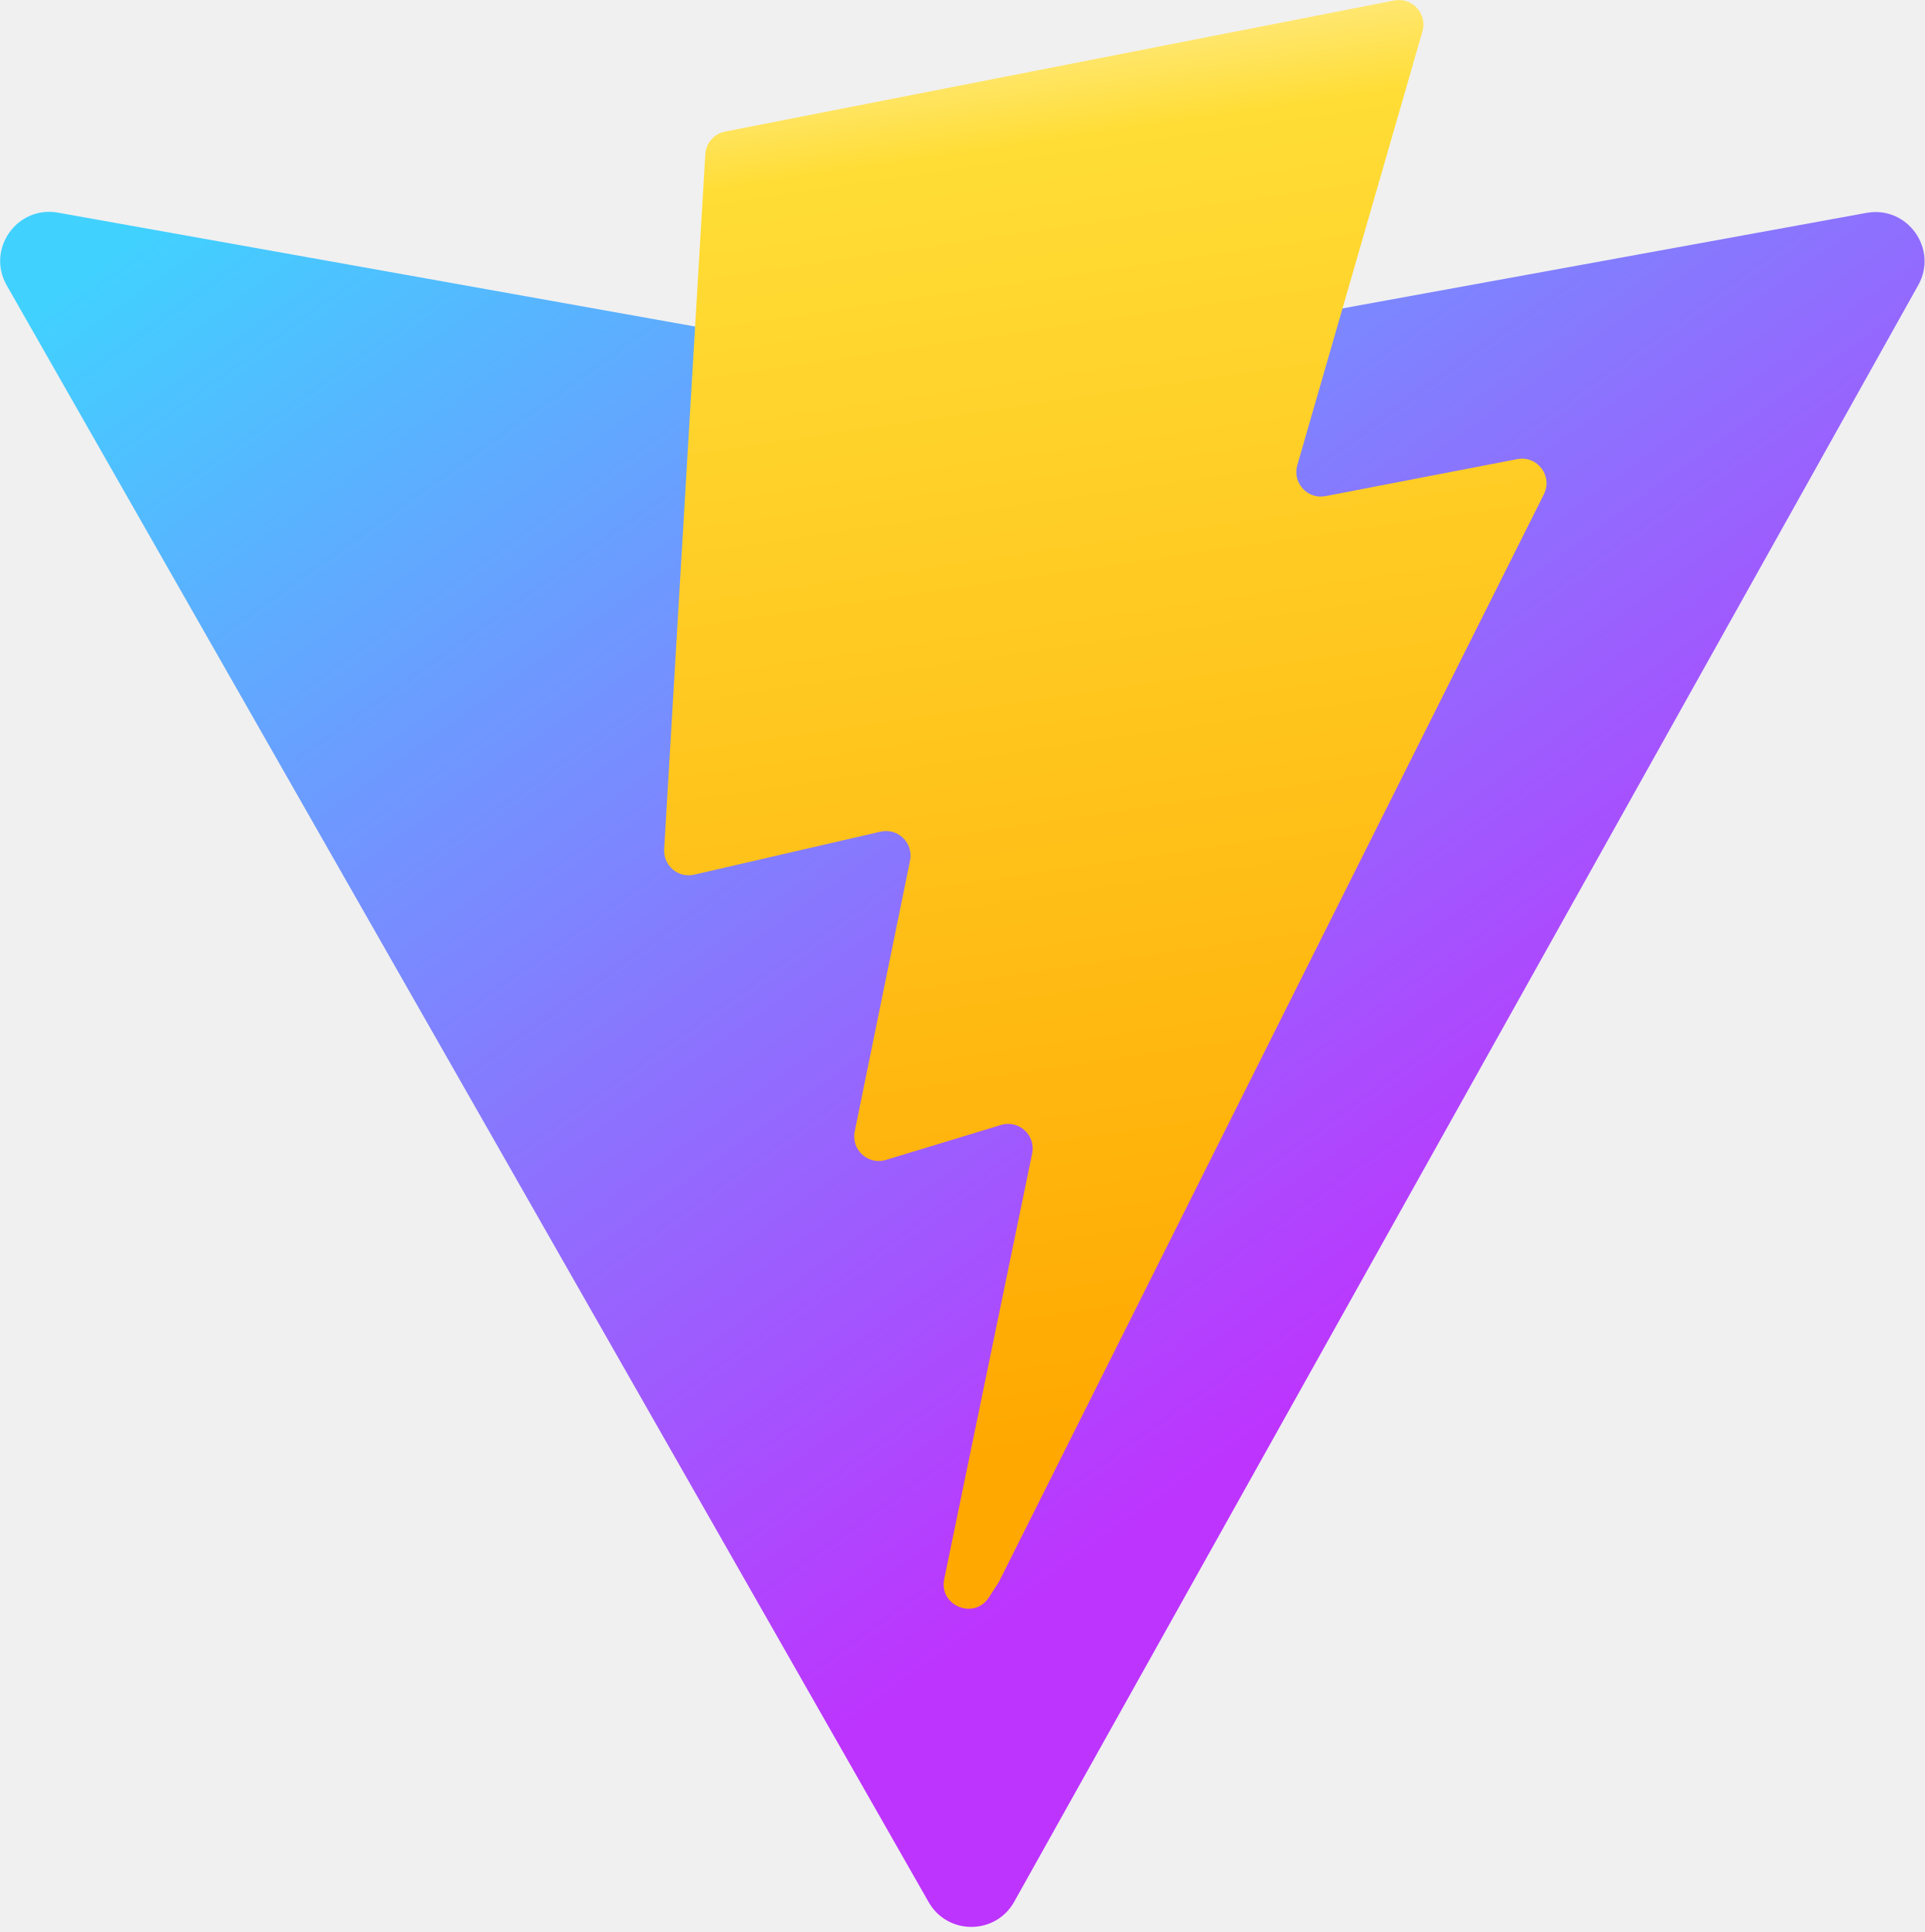
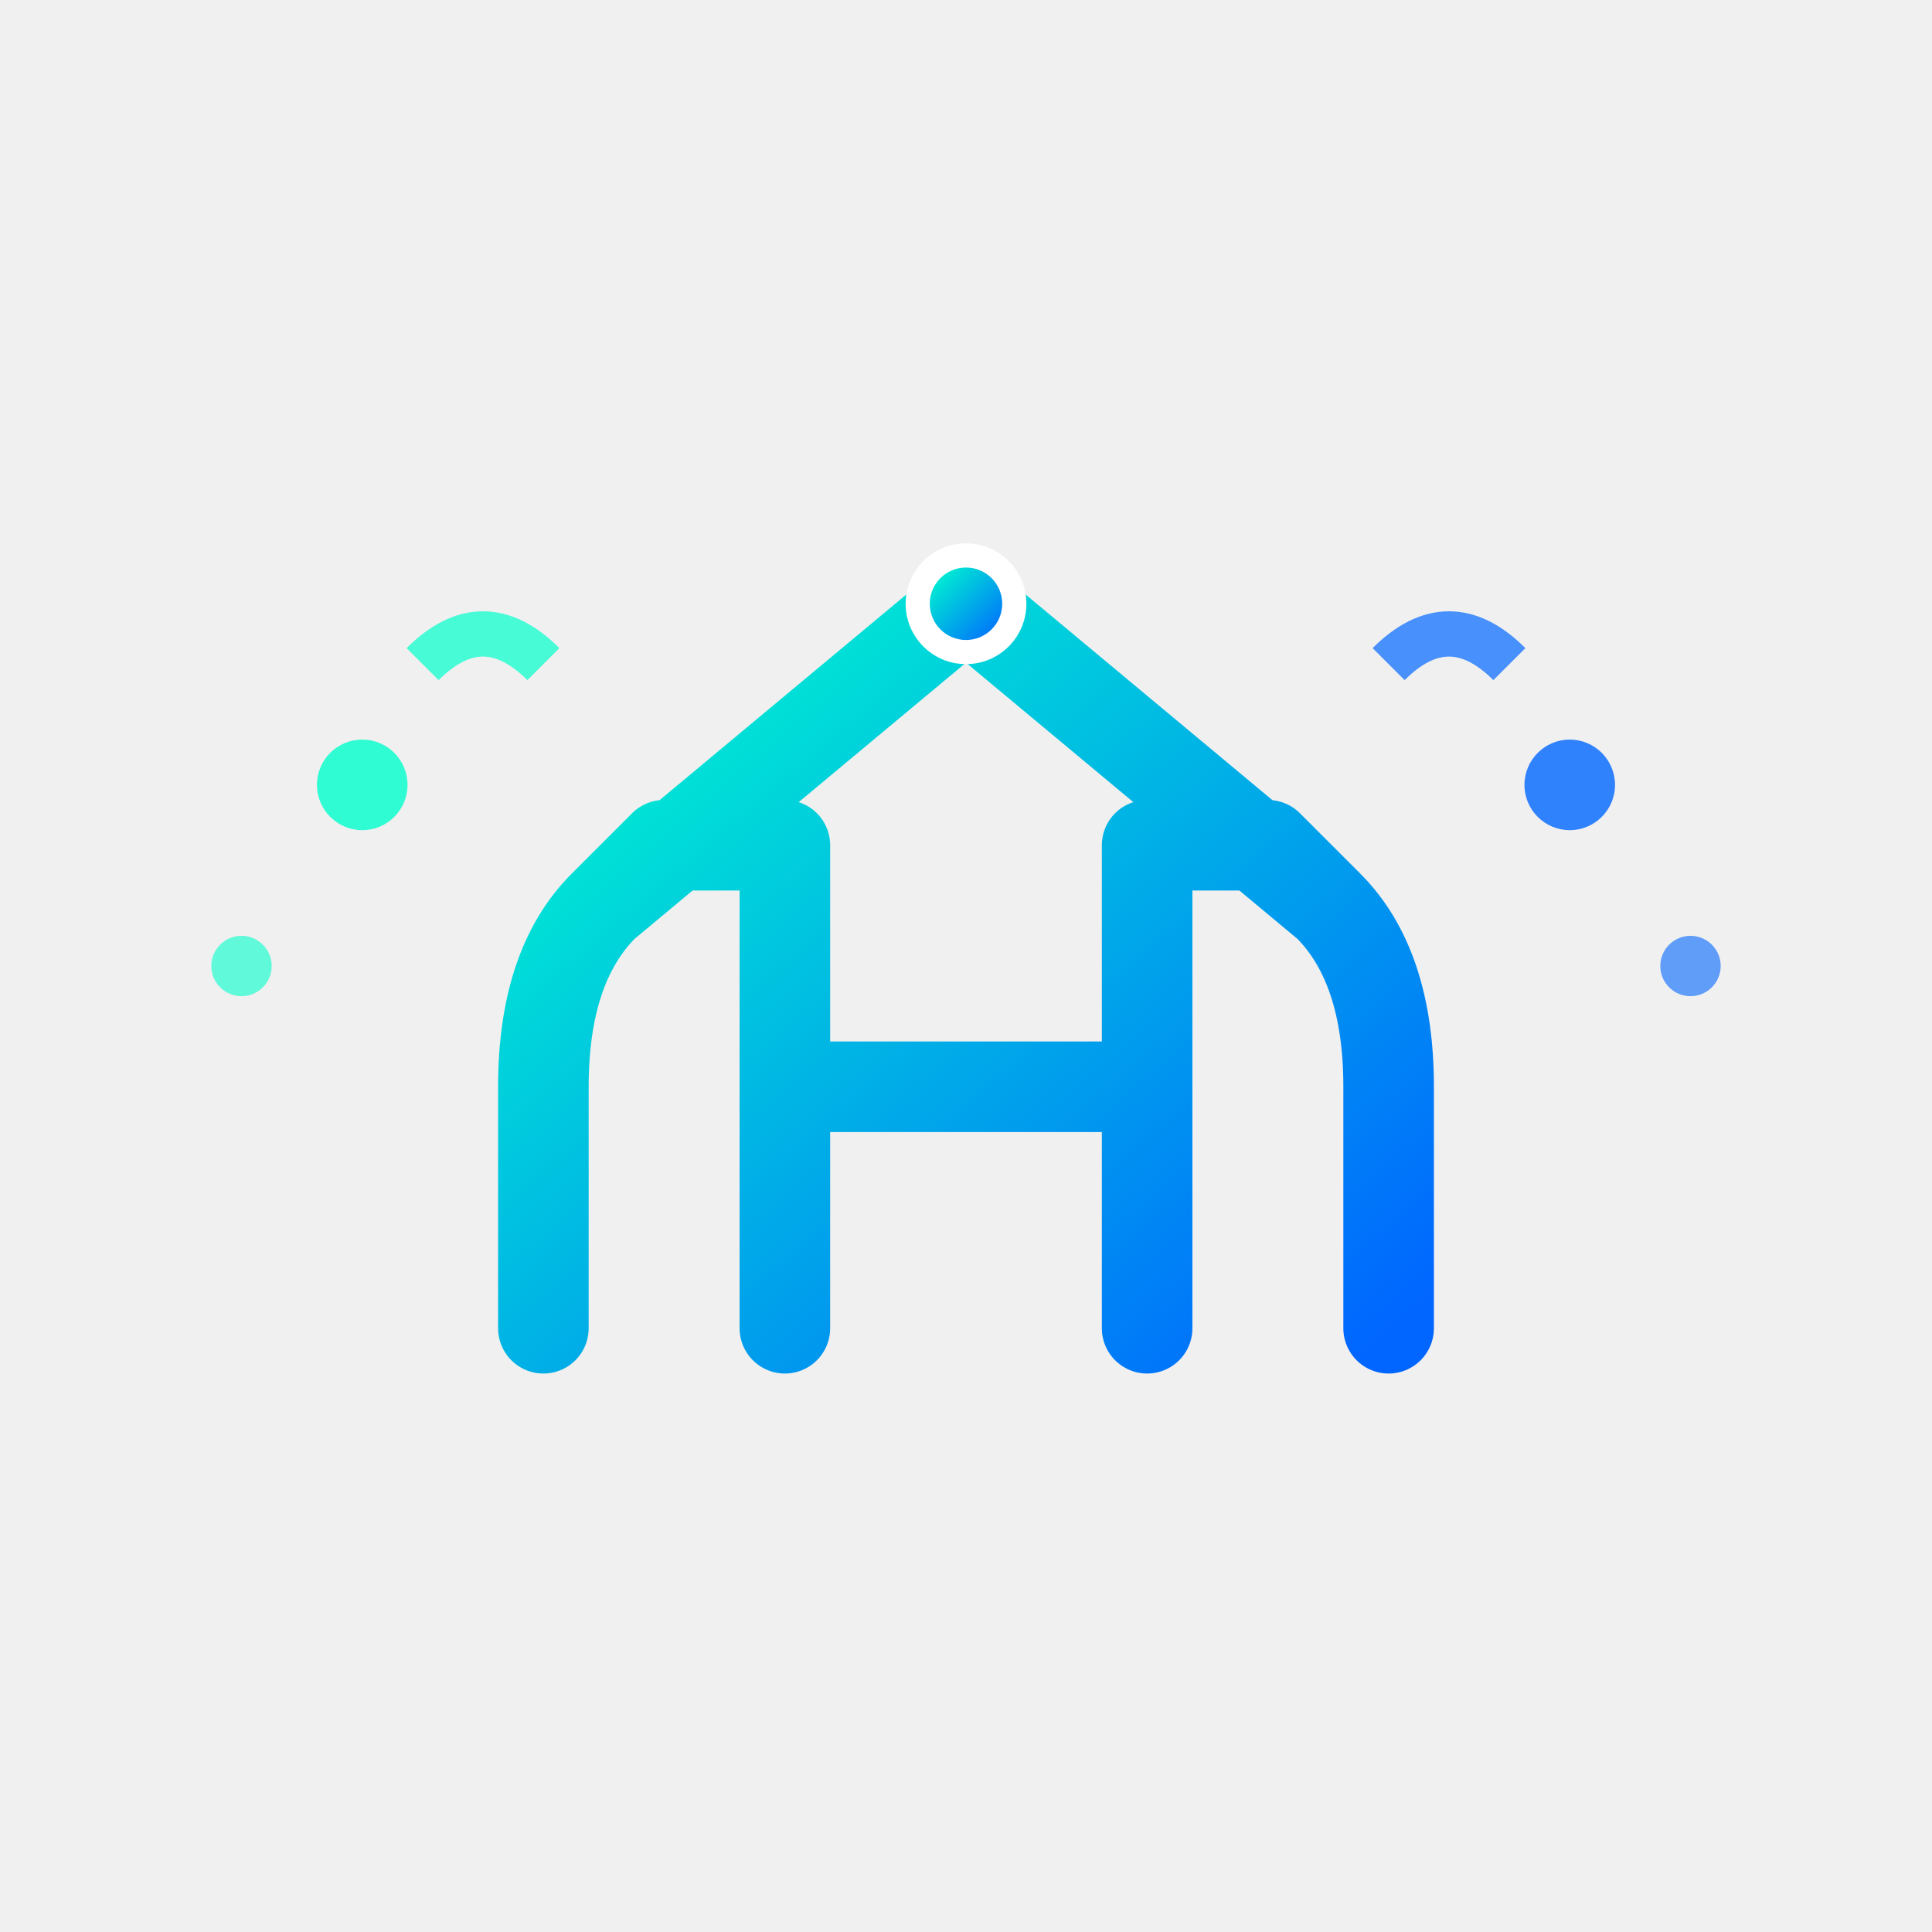
- <svg xmlns="http://www.w3.org/2000/svg" aria-hidden="true" role="img" class="iconify iconify--logos" width="31.88" height="32" preserveAspectRatio="xMidYMid meet" viewBox="0 0 256 257">
+ <svg xmlns="http://www.w3.org/2000/svg" width="64" height="64" viewBox="0 0 64 64" fill="none">
  <defs>
-     <linearGradient id="IconifyId1813088fe1fbc01fb466" x1="-.828%" x2="57.636%" y1="7.652%" y2="78.411%">
-       <stop offset="0%" stop-color="#41D1FF" />
-       <stop offset="100%" stop-color="#BD34FE" />
-     </linearGradient>
-     <linearGradient id="IconifyId1813088fe1fbc01fb467" x1="43.376%" x2="50.316%" y1="2.242%" y2="89.03%">
-       <stop offset="0%" stop-color="#FFEA83" />
-       <stop offset="8.333%" stop-color="#FFDD35" />
-       <stop offset="100%" stop-color="#FFA800" />
+     <linearGradient id="neon" x1="0%" y1="0%" x2="100%" y2="100%">
+       <stop offset="0%" stop-color="#00ffcc" />
+       <stop offset="100%" stop-color="#0066ff" />
    </linearGradient>
  </defs>
-   <path fill="url(#IconifyId1813088fe1fbc01fb466)" d="M255.153 37.938L134.897 252.976c-2.483 4.44-8.862 4.466-11.382.048L.875 37.958c-2.746-4.814 1.371-10.646 6.827-9.67l120.385 21.517a6.537 6.537 0 0 0 2.322-.004l117.867-21.483c5.438-.991 9.574 4.796 6.877 9.62Z" />
-   <path fill="url(#IconifyId1813088fe1fbc01fb467)" d="M185.432.063L96.44 17.501a3.268 3.268 0 0 0-2.634 3.014l-5.474 92.456a3.268 3.268 0 0 0 3.997 3.378l24.777-5.718c2.318-.535 4.413 1.507 3.936 3.838l-7.361 36.047c-.495 2.426 1.782 4.5 4.151 3.78l15.304-4.649c2.372-.72 4.652 1.36 4.15 3.788l-11.698 56.621c-.732 3.542 3.979 5.473 5.943 2.437l1.313-2.028l72.516-144.72c1.215-2.423-.88-5.186-3.54-4.672l-25.505 4.922c-2.396.462-4.435-1.77-3.759-4.114l16.646-57.705c.677-2.35-1.37-4.583-3.769-4.113Z" />
+   <path d="M18 44 L18 36 Q18 32, 20 30 L22 28 L26 28 L26 36 L26 44 M38 44 L38 36 L38 28 L42 28 L44 30 Q46 32, 46 36 L46 44 M20 30 L32 20 L44 30 M26 36 L38 36" stroke="url(#neon)" stroke-width="3" stroke-linecap="round" stroke-linejoin="round" />
+   <circle cx="12" cy="26" r="1.5" fill="#00ffcc" opacity="0.8" />
+   <circle cx="8" cy="32" r="1" fill="#00ffcc" opacity="0.6" />
+   <path d="M14 22 Q16 20, 18 22" stroke="#00ffcc" stroke-width="1.5" fill="none" opacity="0.7" />
+   <circle cx="52" cy="26" r="1.5" fill="#0066ff" opacity="0.8" />
+   <circle cx="56" cy="32" r="1" fill="#0066ff" opacity="0.6" />
+   <path d="M50 22 Q48 20, 46 22" stroke="#0066ff" stroke-width="1.5" fill="none" opacity="0.7" />
+   <circle cx="32" cy="20" r="2" fill="#ffffff" />
+   <circle cx="32" cy="20" r="1.2" fill="url(#neon)" />
</svg>
